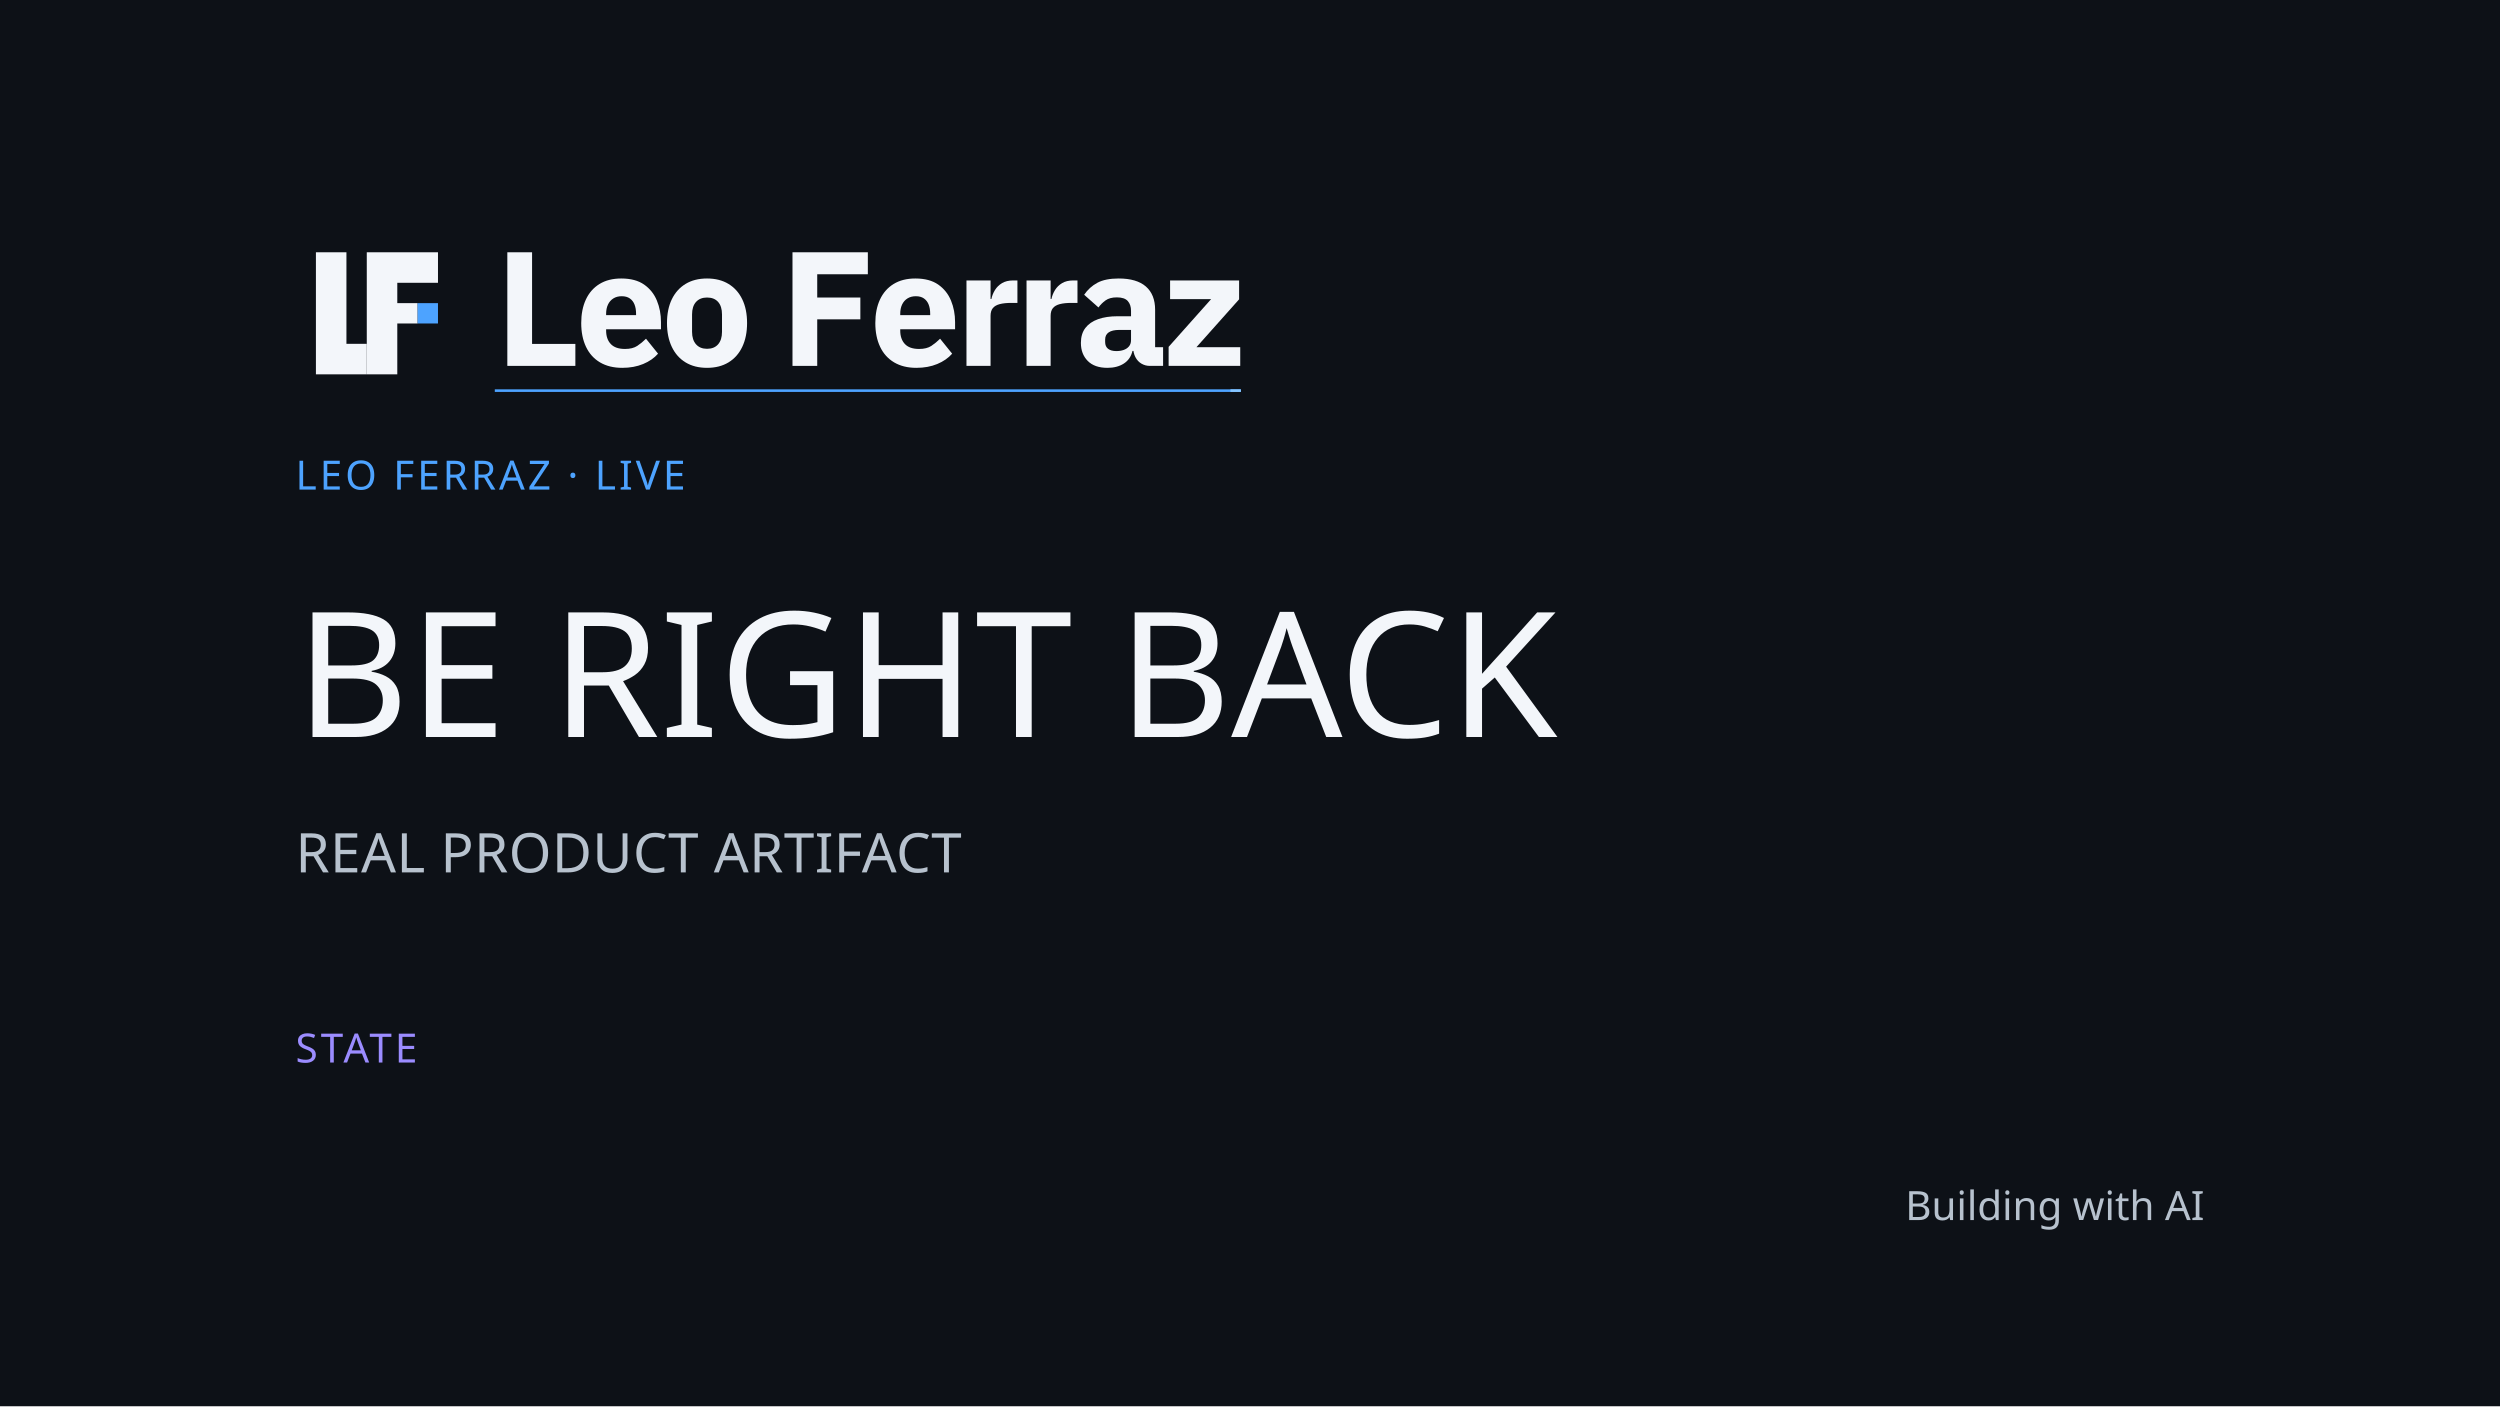
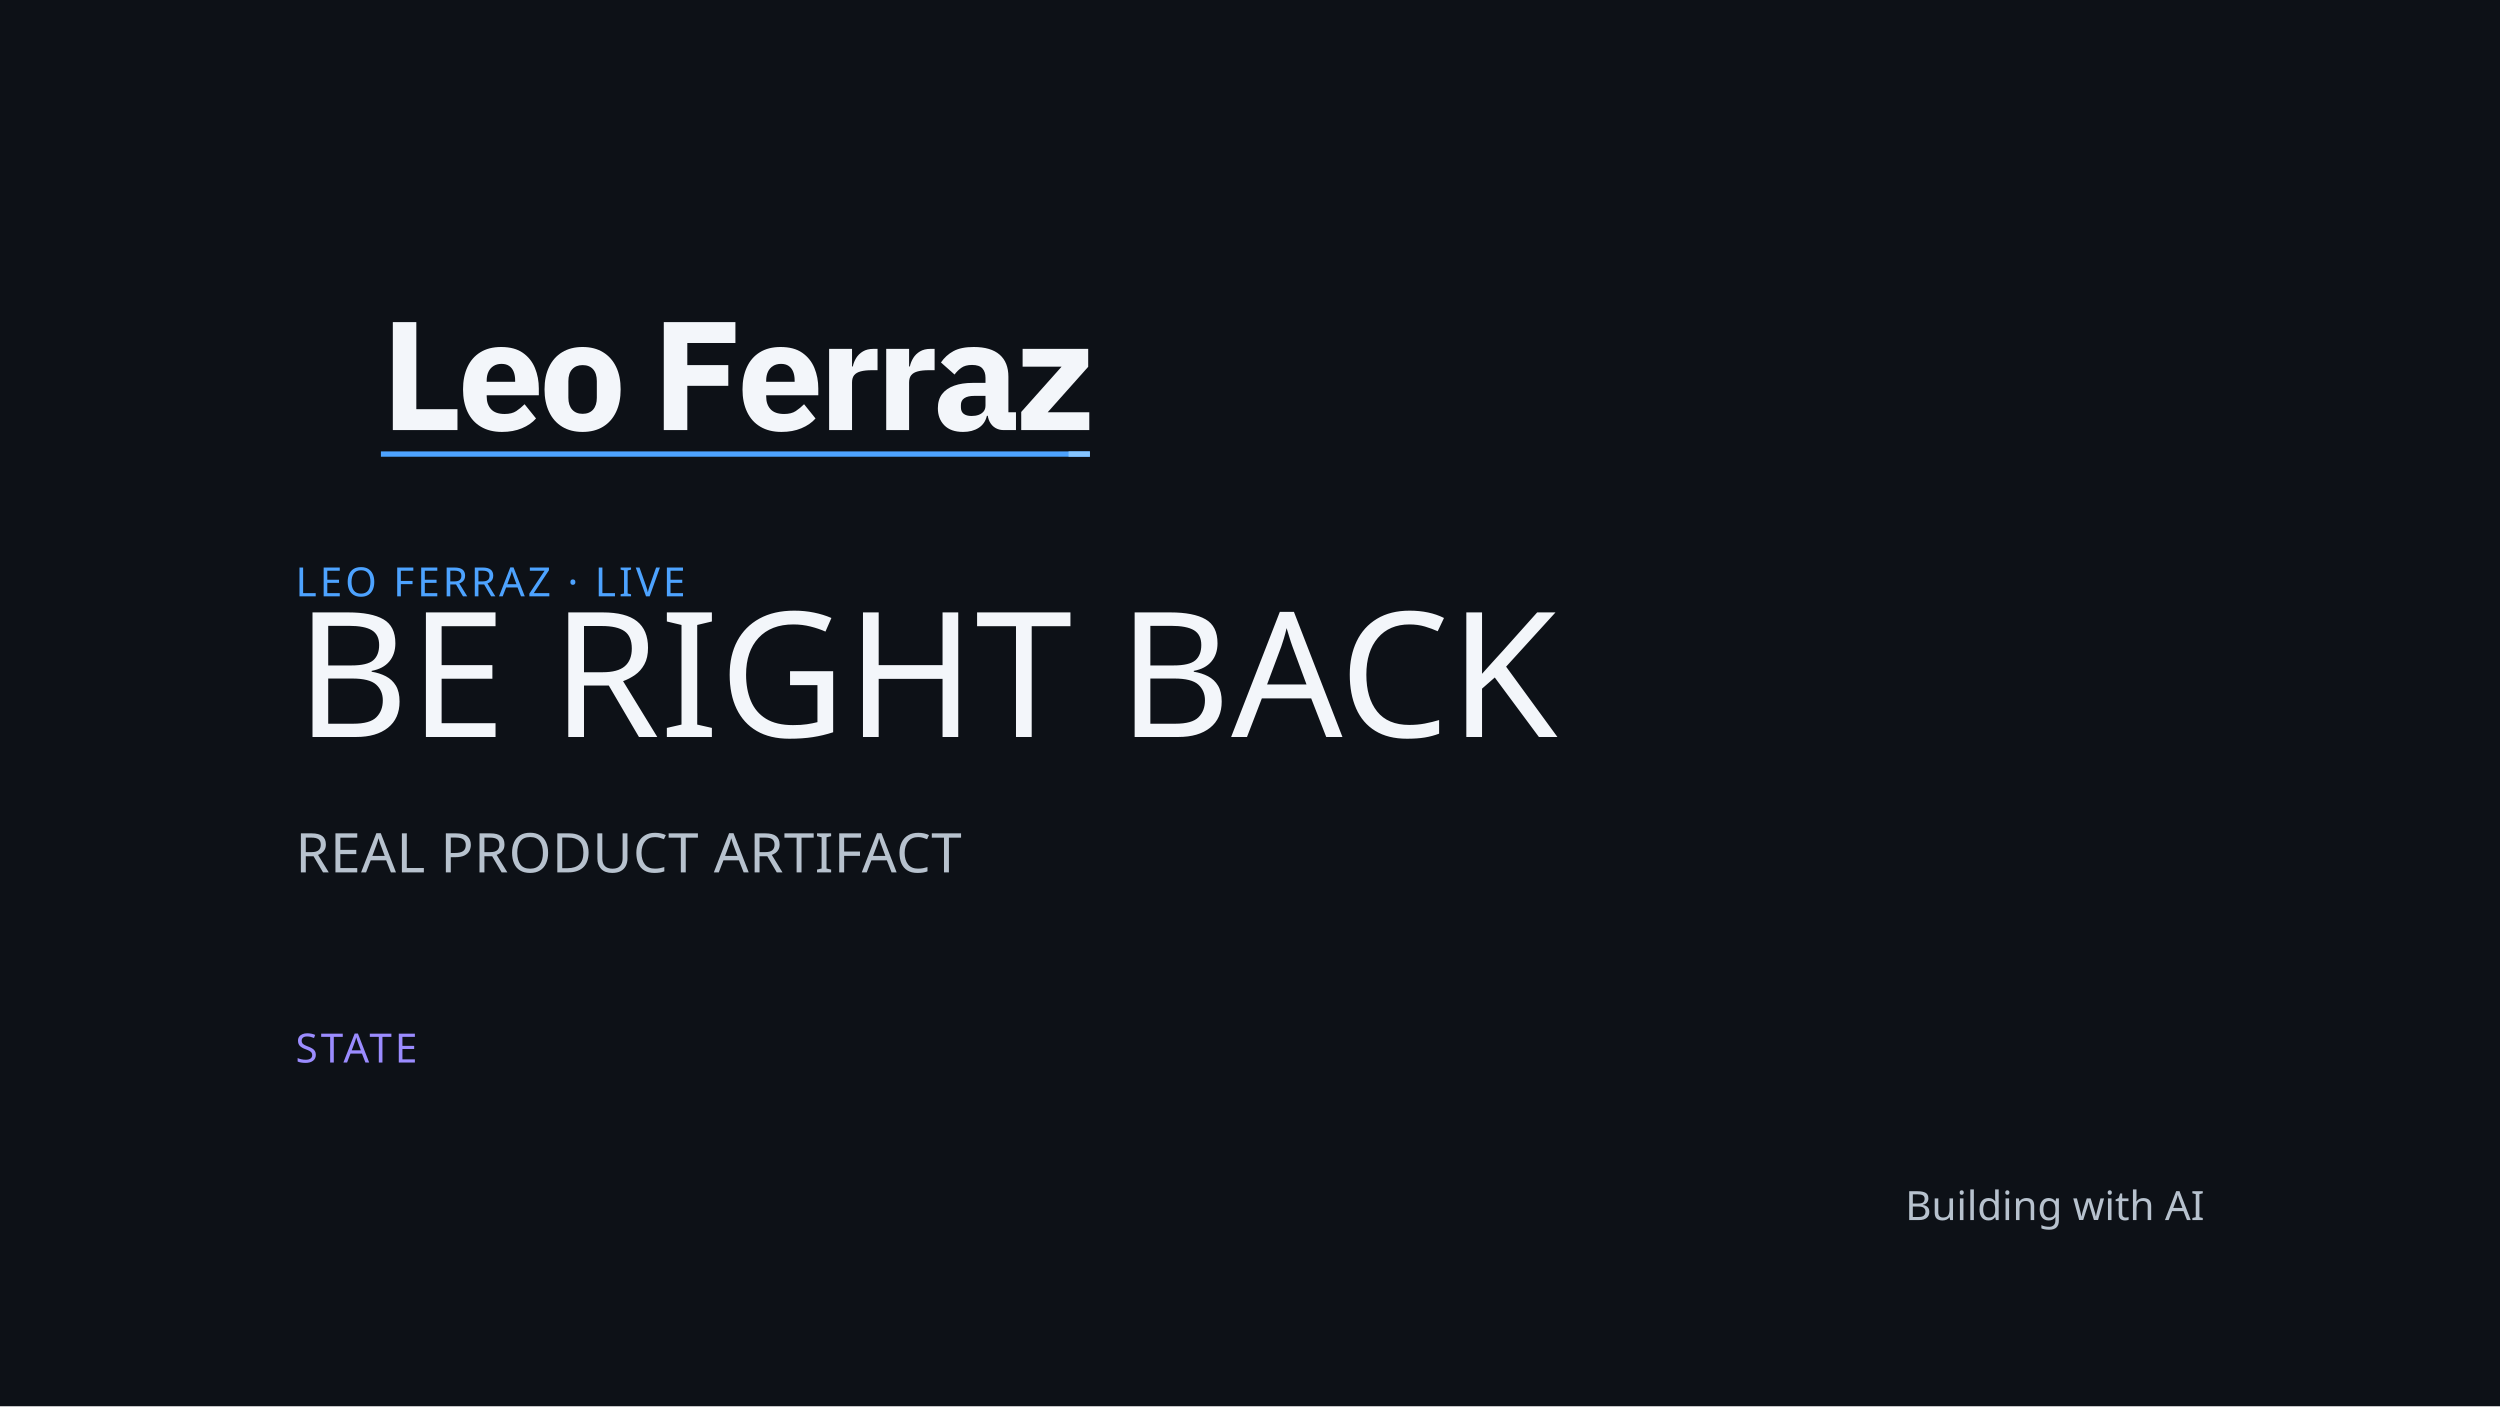
<svg xmlns="http://www.w3.org/2000/svg" viewBox="0 0 1920 1080" width="1920" height="1080" role="img" aria-labelledby="title">
  <rect width="1920" height="1080" fill="#0D1117" />
-   <g data-mark="constructed-lf" transform="translate(227 178.125) scale(1.953)">
-     <path d="M8 8H20V44H28V56H8Z" fill="#F3F6FA" />
-     <path d="M28 8H56V20H40V28H48V36H40V56H28Z" fill="#F3F6FA" />
-     <rect x="48" y="28" width="8" height="8" fill="#4DA3FF" />
+   <g data-signature-variant="wordmark-only" transform="translate(227 143) scale(2.048)">
+     <path d="M60.71 91.45L36.47 91.45L36.47 50.97L45.28 50.97L45.28 83.62L60.71 83.62Z" fill="#F3F6FA" />
+     <path d="M77.41 92.15Q72.77 92.15 69.5 90.2Q66.22 88.26 64.51 84.66Q62.8 81.07 62.8 76.2Q62.8 71.38 64.45 67.82Q66.1 64.25 69.29 62.28Q72.48 60.3 77.07 60.3Q82.11 60.3 85.22 62.48Q88.32 64.65 89.77 68.19Q91.22 71.73 91.22 75.85L91.22 78.4L71.67 78.4L71.67 78.86Q71.67 81.88 73.33 83.65Q74.98 85.42 78.4 85.42Q81.13 85.42 82.78 84.32Q84.43 83.21 85.88 81.76L90.17 87.1Q88.14 89.42 84.87 90.78Q81.59 92.15 77.41 92.15ZM77.24 66.63Q75.5 66.63 74.25 67.41Q73.01 68.19 72.34 69.58Q71.67 70.98 71.67 72.89L71.67 73.35L82.34 73.35L82.34 72.83Q82.34 70.98 81.79 69.58Q81.24 68.19 80.11 67.41Q78.98 66.63 77.24 66.63Z" fill="#F3F6FA" />
+     <path d="M107.63 92.15Q103.17 92.15 99.98 90.2Q96.79 88.26 95.08 84.66Q93.36 81.07 93.36 76.2Q93.36 71.27 95.08 67.73Q96.79 64.19 99.98 62.25Q103.17 60.3 107.63 60.3Q112.1 60.3 115.29 62.25Q118.48 64.19 120.19 67.73Q121.9 71.27 121.9 76.2Q121.9 81.07 120.19 84.66Q118.48 88.26 115.29 90.2Q112.1 92.15 107.63 92.15ZM107.63 85.36Q110.18 85.36 111.58 83.77Q112.97 82.17 112.97 79.33L112.97 73.12Q112.97 70.22 111.58 68.66Q110.18 67.09 107.63 67.09Q105.14 67.09 103.72 68.66Q102.3 70.22 102.3 73.12L102.3 79.33Q102.3 82.17 103.72 83.77Q105.14 85.36 107.63 85.36Z" fill="#F3F6FA" />
+     <path d="M146.9 91.45L138.08 91.45L138.08 50.97L164.94 50.97L164.94 58.8L146.9 58.8L146.9 67.09L162.27 67.09L162.27 74.86L146.9 74.86Z" fill="#F3F6FA" />
+     <path d="M182.22 92.15Q177.58 92.15 174.3 90.2Q171.03 88.26 169.32 84.66Q167.6 81.07 167.6 76.2Q167.6 71.38 169.26 67.82Q170.91 64.25 174.1 62.28Q177.29 60.3 181.87 60.3Q186.92 60.3 190.02 62.48Q193.12 64.65 194.57 68.19Q196.02 71.73 196.02 75.85L196.02 78.4L176.48 78.4L176.48 78.86Q176.48 81.88 178.13 83.65Q179.78 85.42 183.21 85.42Q185.93 85.42 187.58 84.32Q189.24 83.21 190.69 81.76L194.98 87.1Q192.95 89.42 189.67 90.78Q186.4 92.15 182.22 92.15ZM182.05 66.63Q180.31 66.63 179.06 67.41Q177.81 68.19 177.15 69.58Q176.48 70.98 176.48 72.89L176.48 73.35L187.15 73.35L187.15 72.83Q187.15 70.98 186.6 69.58Q186.05 68.19 184.92 67.41Q183.79 66.63 182.05 66.63Z" fill="#F3F6FA" />
+     <path d="M208.67 91.45L200.08 91.45L200.08 61L208.67 61L208.67 67.61L208.96 67.61Q209.31 65.93 210.23 64.42Q211.16 62.91 212.76 61.96Q214.35 61 216.73 61L218.24 61L218.24 69L216.09 69Q213.6 69 211.95 69.44Q210.29 69.87 209.48 70.86Q208.67 71.85 208.67 73.64Z" fill="#F3F6FA" />
+     <path d="M230.07 91.45L221.49 91.45L221.49 61L230.07 61L230.07 67.61L230.36 67.61Q230.71 65.93 231.64 64.42Q232.56 62.91 234.16 61.96Q235.75 61 238.13 61L239.64 61L239.64 69L237.49 69Q235 69 233.35 69.44Q231.69 69.87 230.88 70.86Q230.07 71.85 230.07 73.64Z" fill="#F3F6FA" />
+     <path d="M270.15 91.45L265.39 91.45Q263.83 91.45 262.46 90.67Q261.1 89.88 260.29 88.35Q259.48 86.81 259.48 84.66L259.48 83.91L261.33 86.11L259.24 86.11Q258.55 89.07 256.17 90.61Q253.79 92.15 250.31 92.15Q245.73 92.15 243.29 89.68Q240.86 87.22 240.86 83.27Q240.86 80.02 242.45 77.94Q244.05 75.85 246.98 74.8Q249.91 73.76 253.91 73.76L258.72 73.76L258.72 71.85Q258.72 69.64 257.56 68.34Q256.4 67.03 253.68 67.03Q251.12 67.03 249.62 68.13Q248.11 69.24 247.12 70.63L242.02 66.1Q243.87 63.38 246.72 61.84Q249.56 60.3 254.31 60.3Q260.75 60.3 264.03 63.18Q267.31 66.05 267.31 71.44L267.31 84.78L270.15 84.78ZM258.72 78.63L254.55 78.63Q252.05 78.63 250.78 79.5Q249.5 80.37 249.5 82.05L249.5 82.92Q249.5 84.55 250.54 85.36Q251.59 86.17 253.5 86.17Q254.95 86.17 256.11 85.77Q257.27 85.36 258 84.49Q258.72 83.62 258.72 82.23Z" fill="#F3F6FA" />
+     <path d="M297.64 91.45L272.12 91.45L272.12 84.66L287.26 67.67L272.64 67.67L272.64 61L297.23 61L297.23 67.73L282.04 84.78L297.64 84.78Z" fill="#F3F6FA" />
+     <rect data-accent="underline-line" x="32" y="99.45" width="265.872" height="2" fill="#4DA3FF" />
+     <rect data-accent="underline-terminal" x="289.872" y="99.45" width="8" height="2" fill="#86C5FF" />
  </g>
-   <path d="M441.88 281L389.63 281L389.63 193.75L408.63 193.75L408.63 264.13L441.88 264.13Z" fill="#F3F6FA" />
-   <path d="M477.88 282.5Q467.88 282.5 460.81 278.31Q453.75 274.13 450.06 266.38Q446.38 258.63 446.38 248.13Q446.38 237.75 449.94 230.06Q453.5 222.38 460.38 218.13Q467.25 213.88 477.13 213.88Q488 213.88 494.69 218.56Q501.38 223.25 504.5 230.88Q507.63 238.5 507.63 247.38L507.63 252.88L465.5 252.88L465.5 253.88Q465.5 260.38 469.06 264.19Q472.63 268 480 268Q485.88 268 489.44 265.63Q493 263.25 496.13 260.13L505.38 271.63Q501 276.63 493.94 279.56Q486.88 282.5 477.88 282.5ZM477.5 227.5Q473.75 227.5 471.06 229.19Q468.38 230.88 466.94 233.88Q465.5 236.88 465.5 241L465.5 242L488.5 242L488.5 240.88Q488.5 236.88 487.31 233.88Q486.13 230.88 483.69 229.19Q481.25 227.5 477.5 227.5Z" fill="#F3F6FA" />
-   <path d="M543 282.5Q533.38 282.5 526.5 278.31Q519.63 274.13 515.94 266.38Q512.25 258.63 512.25 248.13Q512.25 237.5 515.94 229.88Q519.63 222.25 526.5 218.06Q533.38 213.88 543 213.88Q552.63 213.88 559.5 218.06Q566.38 222.25 570.06 229.88Q573.75 237.5 573.75 248.13Q573.75 258.63 570.06 266.38Q566.38 274.13 559.5 278.31Q552.63 282.5 543 282.5ZM543 267.88Q548.5 267.88 551.5 264.44Q554.5 261 554.5 254.88L554.5 241.5Q554.5 235.25 551.5 231.88Q548.5 228.5 543 228.5Q537.63 228.5 534.56 231.88Q531.5 235.25 531.5 241.5L531.5 254.88Q531.5 261 534.56 264.44Q537.63 267.88 543 267.88Z" fill="#F3F6FA" />
-   <path d="M627.63 281L608.63 281L608.63 193.75L666.5 193.75L666.5 210.63L627.63 210.63L627.63 228.5L660.75 228.5L660.75 245.25L627.63 245.25Z" fill="#F3F6FA" />
-   <path d="M703.75 282.5Q693.75 282.5 686.69 278.31Q679.63 274.13 675.94 266.38Q672.25 258.63 672.25 248.13Q672.25 237.75 675.81 230.06Q679.38 222.38 686.25 218.13Q693.13 213.88 703 213.88Q713.88 213.88 720.56 218.56Q727.25 223.25 730.38 230.88Q733.5 238.5 733.5 247.38L733.5 252.88L691.38 252.88L691.38 253.88Q691.38 260.38 694.94 264.19Q698.5 268 705.88 268Q711.75 268 715.31 265.63Q718.88 263.25 722 260.13L731.25 271.63Q726.88 276.63 719.81 279.56Q712.75 282.5 703.75 282.5ZM703.38 227.5Q699.63 227.5 696.94 229.19Q694.25 230.88 692.81 233.88Q691.38 236.88 691.38 241L691.38 242L714.38 242L714.38 240.88Q714.38 236.88 713.19 233.88Q712 230.88 709.56 229.19Q707.13 227.5 703.38 227.5Z" fill="#F3F6FA" />
-   <path d="M760.75 281L742.25 281L742.25 215.38L760.75 215.38L760.75 229.63L761.38 229.63Q762.13 226 764.13 222.75Q766.13 219.5 769.56 217.44Q773 215.38 778.13 215.38L781.38 215.38L781.38 232.63L776.75 232.63Q771.38 232.63 767.81 233.56Q764.25 234.5 762.5 236.63Q760.75 238.75 760.75 242.63Z" fill="#F3F6FA" />
-   <path d="M806.88 281L788.38 281L788.38 215.38L806.88 215.38L806.88 229.63L807.5 229.63Q808.25 226 810.25 222.75Q812.25 219.5 815.69 217.44Q819.13 215.38 824.25 215.38L827.5 215.38L827.5 232.63L822.88 232.63Q817.5 232.63 813.94 233.56Q810.38 234.5 808.63 236.63Q806.88 238.75 806.88 242.63Z" fill="#F3F6FA" />
-   <path d="M893.25 281L883 281Q879.63 281 876.69 279.31Q873.75 277.63 872 274.31Q870.25 271 870.25 266.38L870.25 264.75L874.25 269.5L869.75 269.5Q868.25 275.88 863.13 279.19Q858 282.5 850.5 282.5Q840.63 282.5 835.38 277.19Q830.13 271.88 830.13 263.38Q830.13 256.38 833.56 251.88Q837 247.38 843.31 245.13Q849.63 242.88 858.25 242.88L868.63 242.88L868.63 238.75Q868.63 234 866.13 231.19Q863.63 228.38 857.75 228.38Q852.25 228.38 849 230.75Q845.75 233.13 843.63 236.13L832.63 226.38Q836.63 220.5 842.75 217.19Q848.88 213.88 859.13 213.88Q873 213.88 880.06 220.06Q887.13 226.25 887.13 237.88L887.13 266.63L893.25 266.63ZM868.63 253.38L859.63 253.38Q854.25 253.38 851.5 255.25Q848.75 257.13 848.75 260.75L848.75 262.63Q848.75 266.13 851 267.88Q853.25 269.63 857.38 269.63Q860.5 269.63 863 268.75Q865.5 267.88 867.06 266Q868.63 264.13 868.63 261.13Z" fill="#F3F6FA" />
-   <path d="M952.5 281L897.5 281L897.5 266.38L930.13 229.75L898.63 229.75L898.63 215.38L951.63 215.38L951.63 229.88L918.88 266.63L952.5 266.63Z" fill="#F3F6FA" />
-   <rect data-accent="underline-line" x="380" y="299" width="573" height="2" fill="#4DA3FF" />
-   <rect data-accent="underline-terminal" x="945" y="299" width="8" height="2" fill="#86C5FF" />
-   <text x="227" y="376" fill="#4DA3FF" font-family="IBM Plex Mono" font-size="31px" font-weight="500" text-anchor="start" letter-spacing="0.075em">LEO FERRAZ · LIVE</text>
+   <text x="227" y="458" fill="#4DA3FF" font-family="IBM Plex Mono" font-size="31px" font-weight="500" text-anchor="start" letter-spacing="0.075em">LEO FERRAZ · LIVE</text>
  <text x="227" y="566" fill="#F3F6FA" font-family="IBM Plex Sans" font-size="134px" font-weight="500" text-anchor="start" letter-spacing="0em">BE RIGHT BACK</text>
  <text x="227" y="670" fill="#B7C2CE" font-family="IBM Plex Mono" font-size="42px" font-weight="500" text-anchor="start" letter-spacing="0.01em">REAL PRODUCT ARTIFACT</text>
  <text x="227" y="816" fill="#9B8CFF" font-family="IBM Plex Mono" font-size="31px" font-weight="500" text-anchor="start" letter-spacing="0.075em">STATE</text>
  <text x="1693" y="937" fill="#B7C2CE" font-family="IBM Plex Mono" font-size="31px" font-weight="500" text-anchor="end" letter-spacing="0em">Building with AI</text>
</svg>
